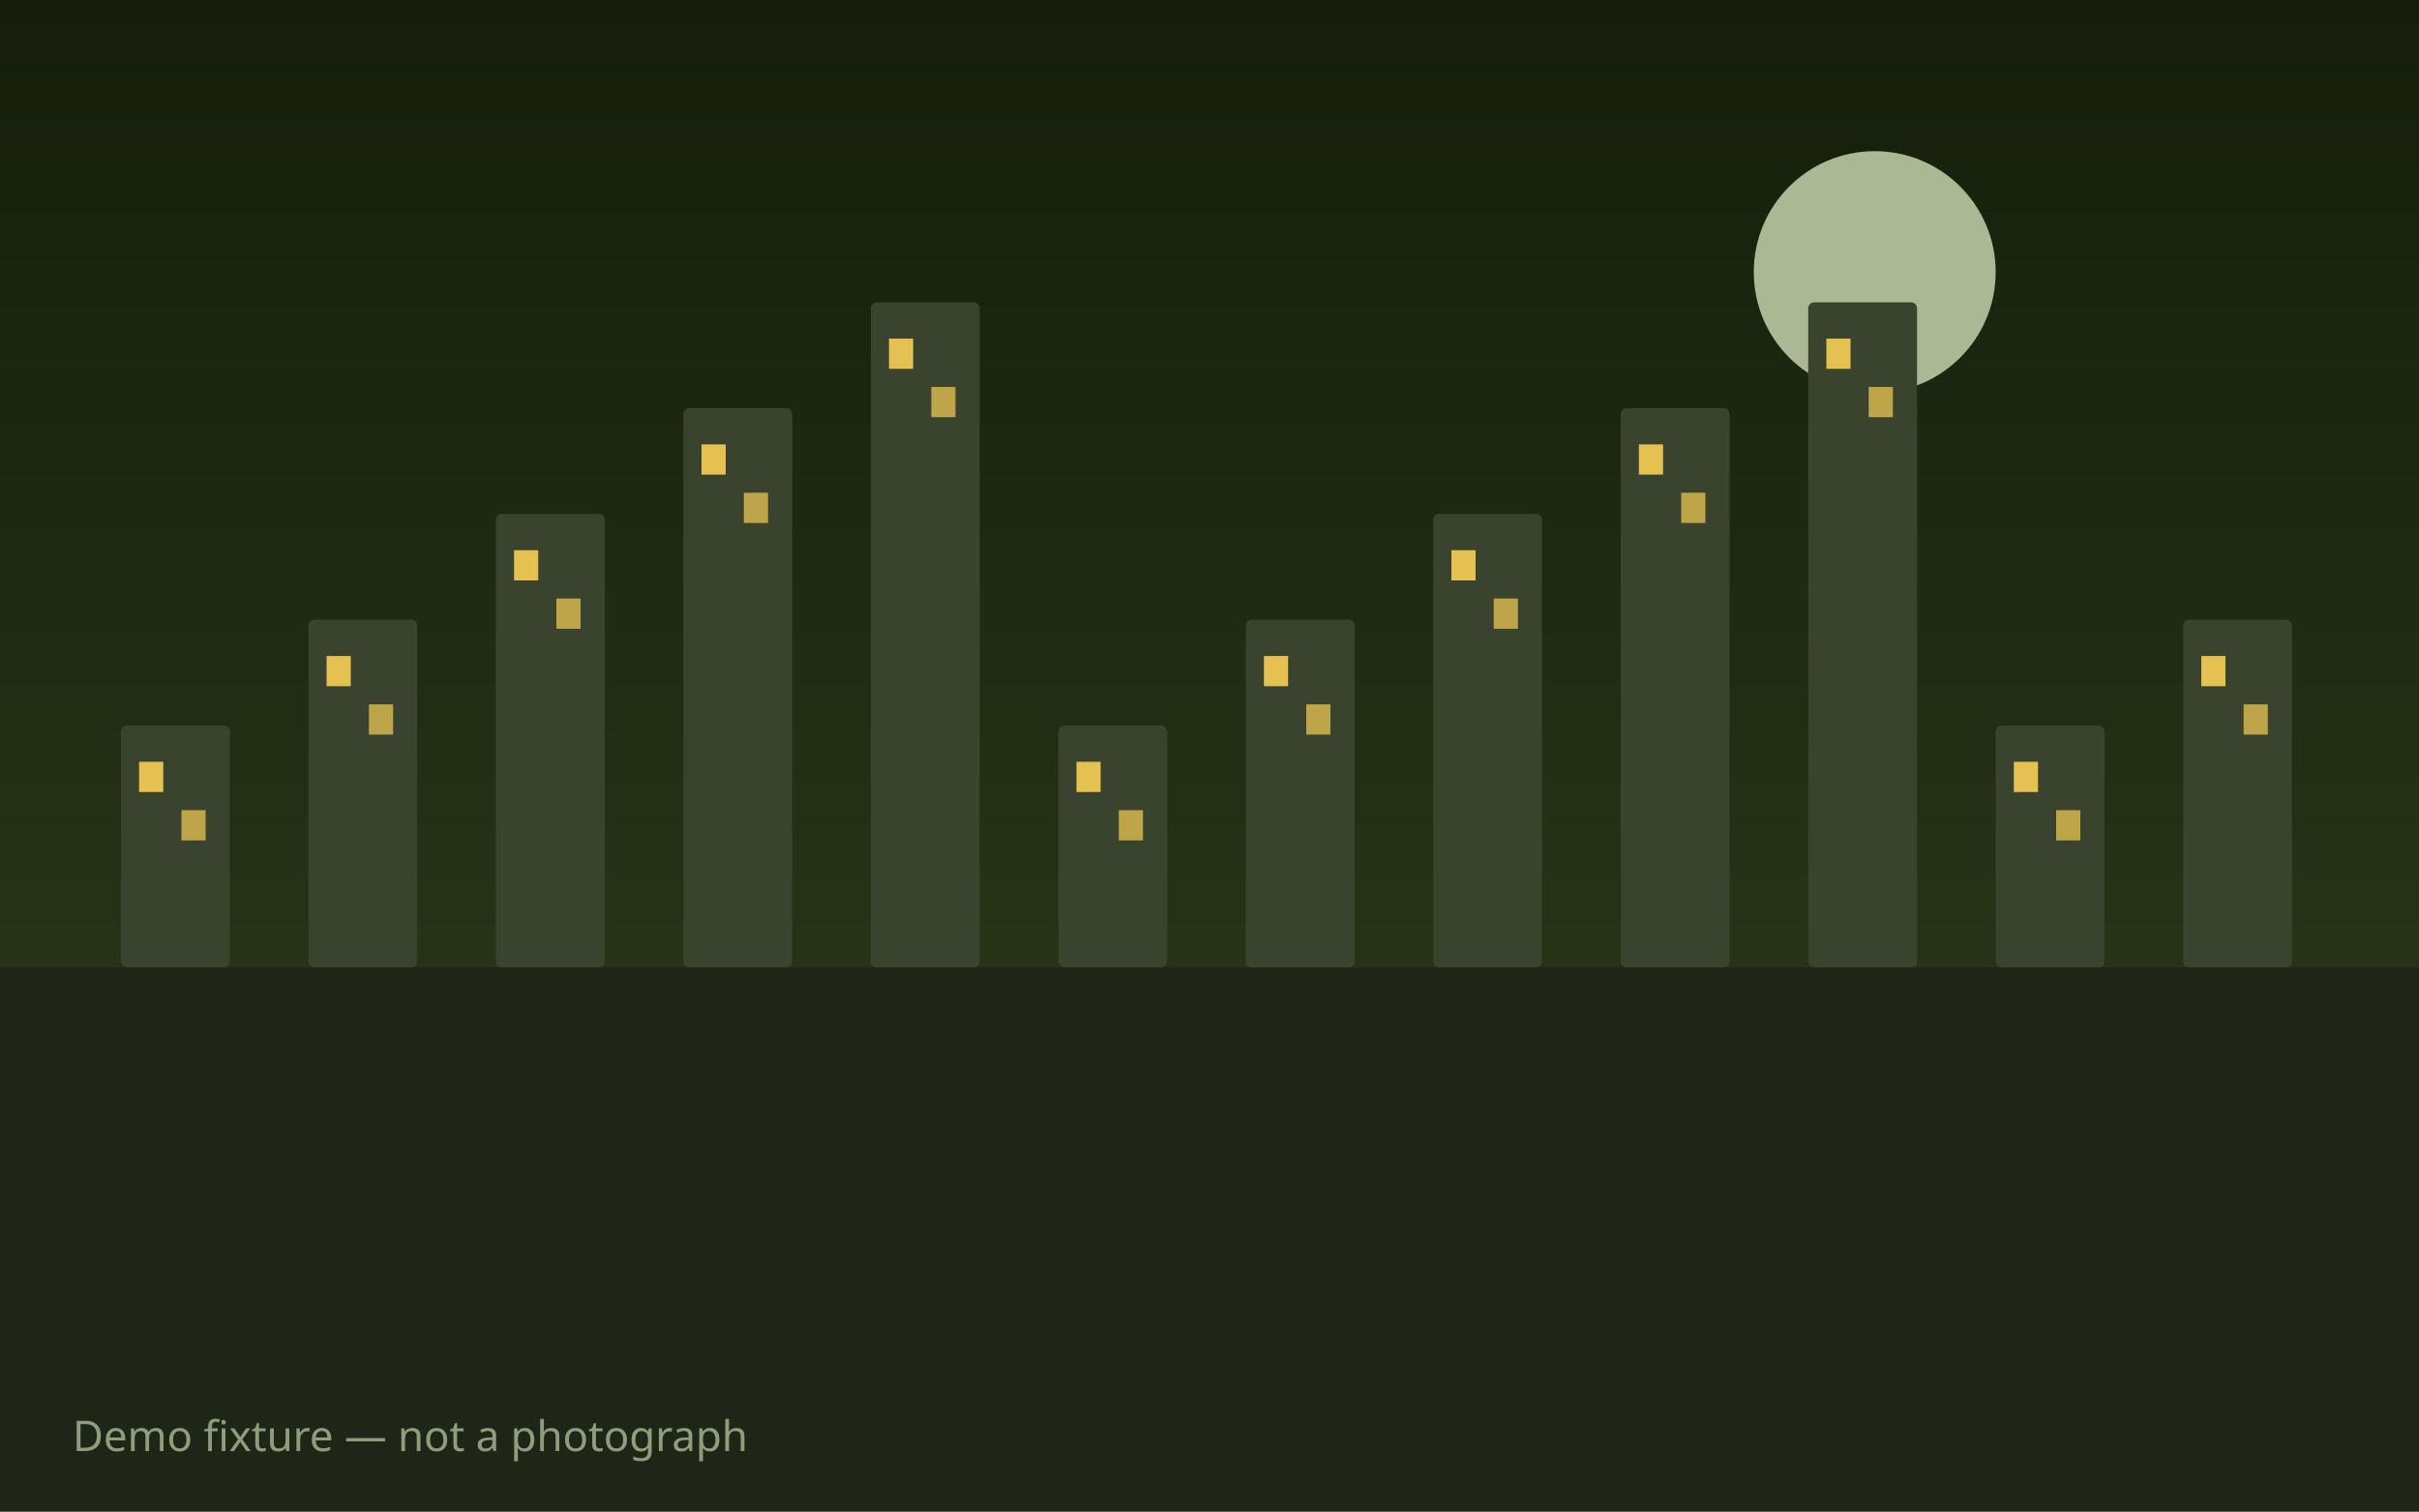
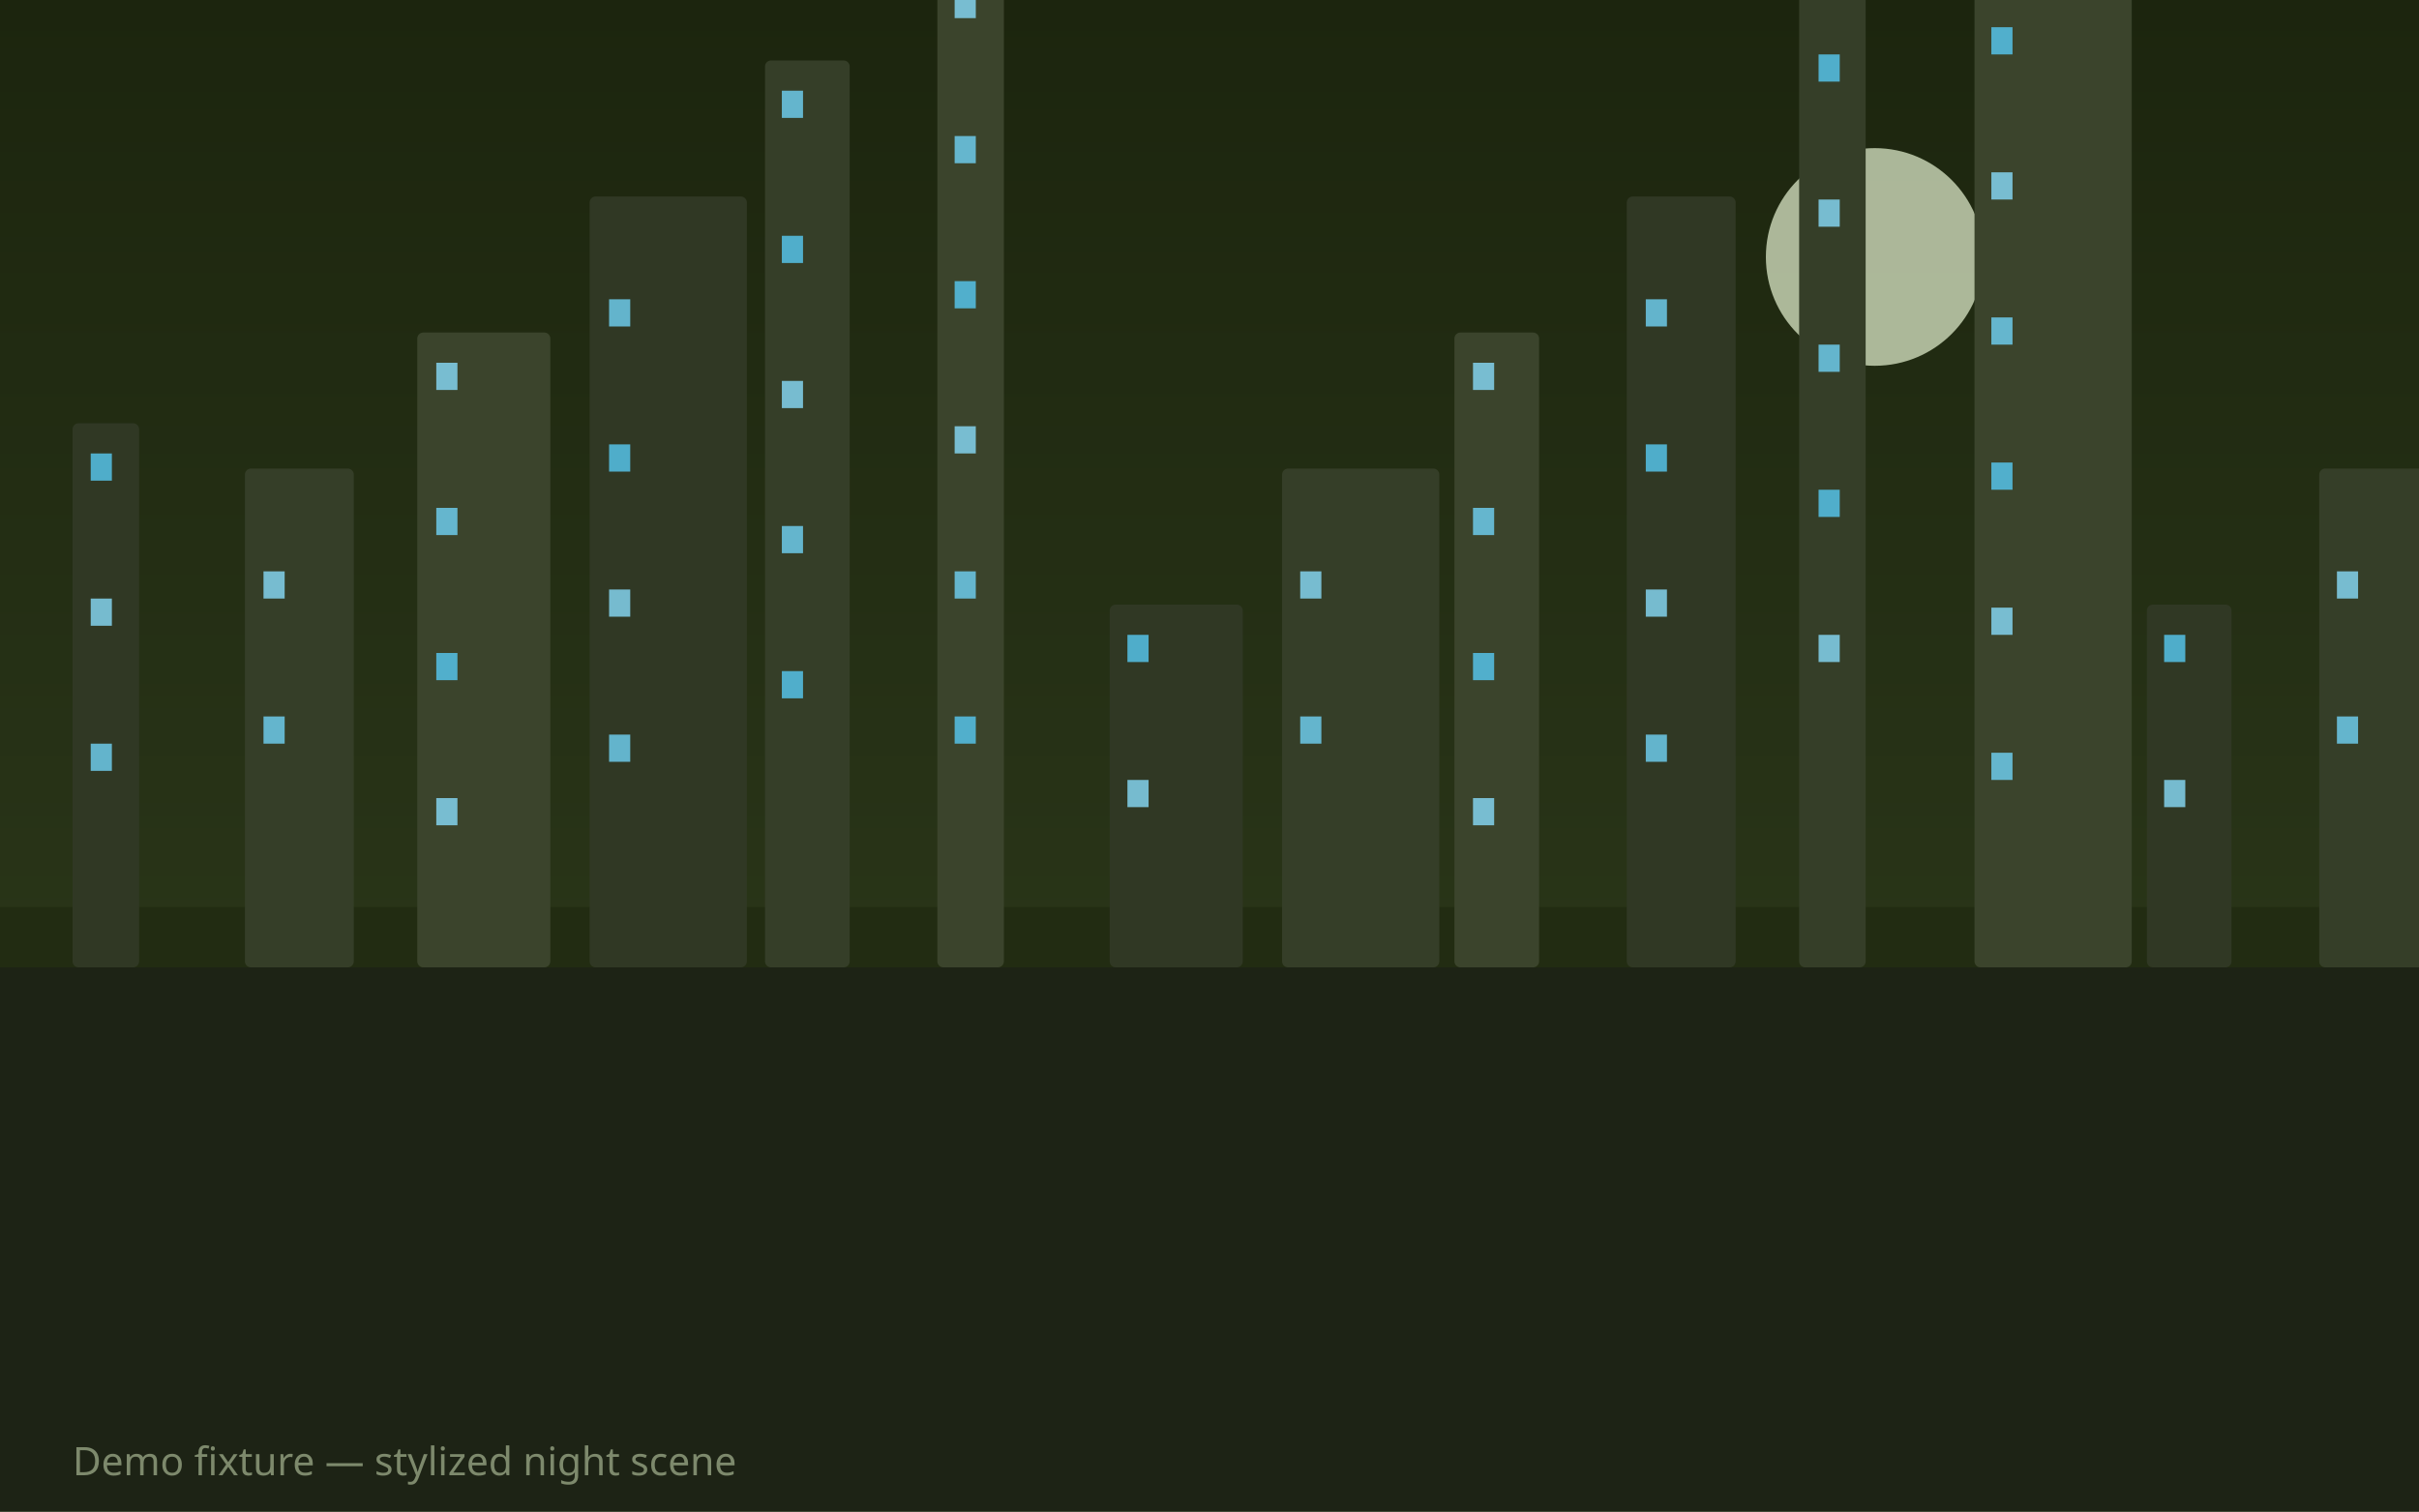
- <svg xmlns="http://www.w3.org/2000/svg" viewBox="0 0 800 500" role="img" aria-label="Demo night scene">
+ <svg xmlns="http://www.w3.org/2000/svg" width="800" height="500" viewBox="0 0 800 500" role="img" aria-label="Demo night scene">
  <defs>
    <linearGradient id="sky-aad-13" x1="0" y1="0" x2="0" y2="1">
-       <stop offset="0%" stop-color="hsl(84, 45%, 8%)" />
+       <stop offset="0%" stop-color="hsl(84, 45%, 10%)" />
      <stop offset="100%" stop-color="hsl(84, 35%, 18%)" />
    </linearGradient>
  </defs>
  <rect width="800" height="500" fill="url(#sky-aad-13)" />
-   <circle cx="620" cy="90" r="40" fill="hsl(84, 30%, 75%)" opacity="0.85" />
-   <rect y="320" width="800" height="180" fill="hsl(84, 25%, 12%)" />
-   <rect x="40" y="240" width="36" height="80" fill="hsl(84, 20%, 22%)" rx="2" />
-   <rect x="46" y="252" width="8" height="10" fill="hsl(45, 90%, 65%)" opacity="0.9" />
-   <rect x="60" y="268" width="8" height="10" fill="hsl(45, 90%, 65%)" opacity="0.7" />
-   <rect x="102" y="205" width="36" height="115" fill="hsl(84, 20%, 22%)" rx="2" />
-   <rect x="108" y="217" width="8" height="10" fill="hsl(45, 90%, 65%)" opacity="0.9" />
-   <rect x="122" y="233" width="8" height="10" fill="hsl(45, 90%, 65%)" opacity="0.7" />
-   <rect x="164" y="170" width="36" height="150" fill="hsl(84, 20%, 22%)" rx="2" />
-   <rect x="170" y="182" width="8" height="10" fill="hsl(45, 90%, 65%)" opacity="0.9" />
-   <rect x="184" y="198" width="8" height="10" fill="hsl(45, 90%, 65%)" opacity="0.7" />
-   <rect x="226" y="135" width="36" height="185" fill="hsl(84, 20%, 22%)" rx="2" />
-   <rect x="232" y="147" width="8" height="10" fill="hsl(45, 90%, 65%)" opacity="0.9" />
-   <rect x="246" y="163" width="8" height="10" fill="hsl(45, 90%, 65%)" opacity="0.7" />
-   <rect x="288" y="100" width="36" height="220" fill="hsl(84, 20%, 22%)" rx="2" />
-   <rect x="294" y="112" width="8" height="10" fill="hsl(45, 90%, 65%)" opacity="0.9" />
-   <rect x="308" y="128" width="8" height="10" fill="hsl(45, 90%, 65%)" opacity="0.7" />
-   <rect x="350" y="240" width="36" height="80" fill="hsl(84, 20%, 22%)" rx="2" />
-   <rect x="356" y="252" width="8" height="10" fill="hsl(45, 90%, 65%)" opacity="0.9" />
-   <rect x="370" y="268" width="8" height="10" fill="hsl(45, 90%, 65%)" opacity="0.7" />
-   <rect x="412" y="205" width="36" height="115" fill="hsl(84, 20%, 22%)" rx="2" />
-   <rect x="418" y="217" width="8" height="10" fill="hsl(45, 90%, 65%)" opacity="0.9" />
-   <rect x="432" y="233" width="8" height="10" fill="hsl(45, 90%, 65%)" opacity="0.7" />
-   <rect x="474" y="170" width="36" height="150" fill="hsl(84, 20%, 22%)" rx="2" />
-   <rect x="480" y="182" width="8" height="10" fill="hsl(45, 90%, 65%)" opacity="0.9" />
-   <rect x="494" y="198" width="8" height="10" fill="hsl(45, 90%, 65%)" opacity="0.7" />
-   <rect x="536" y="135" width="36" height="185" fill="hsl(84, 20%, 22%)" rx="2" />
-   <rect x="542" y="147" width="8" height="10" fill="hsl(45, 90%, 65%)" opacity="0.9" />
-   <rect x="556" y="163" width="8" height="10" fill="hsl(45, 90%, 65%)" opacity="0.7" />
-   <rect x="598" y="100" width="36" height="220" fill="hsl(84, 20%, 22%)" rx="2" />
-   <rect x="604" y="112" width="8" height="10" fill="hsl(45, 90%, 65%)" opacity="0.9" />
-   <rect x="618" y="128" width="8" height="10" fill="hsl(45, 90%, 65%)" opacity="0.7" />
-   <rect x="660" y="240" width="36" height="80" fill="hsl(84, 20%, 22%)" rx="2" />
-   <rect x="666" y="252" width="8" height="10" fill="hsl(45, 90%, 65%)" opacity="0.9" />
-   <rect x="680" y="268" width="8" height="10" fill="hsl(45, 90%, 65%)" opacity="0.7" />
-   <rect x="722" y="205" width="36" height="115" fill="hsl(84, 20%, 22%)" rx="2" />
-   <rect x="728" y="217" width="8" height="10" fill="hsl(45, 90%, 65%)" opacity="0.9" />
-   <rect x="742" y="233" width="8" height="10" fill="hsl(45, 90%, 65%)" opacity="0.7" />
-   <text x="24" y="480" fill="hsl(84, 15%, 55%)" font-family="system-ui,sans-serif" font-size="14">Demo fixture — not a photograph</text>
+   <circle cx="620" cy="85" r="36" fill="hsl(84, 28%, 78%)" opacity="0.82" />
+   <path d="M0 350 Q200 310 400 340 T800 330 L800 500 L0 500 Z" fill="hsl(84, 40%, 12%)" opacity="0.75" />
+   <rect y="300" width="800" height="120" fill="hsl(84, 40%, 12%)" opacity="0.9" />
+   <ellipse cx="80" cy="360" rx="40" ry="6" fill="hsl(84, 25%, 22%)" opacity="0.35" />
+   <ellipse cx="175" cy="360" rx="40" ry="6" fill="hsl(84, 25%, 22%)" opacity="0.35" />
+   <ellipse cx="270" cy="360" rx="40" ry="6" fill="hsl(84, 25%, 22%)" opacity="0.35" />
+   <ellipse cx="365" cy="360" rx="40" ry="6" fill="hsl(84, 25%, 22%)" opacity="0.35" />
+   <ellipse cx="460" cy="360" rx="40" ry="6" fill="hsl(84, 25%, 22%)" opacity="0.35" />
+   <ellipse cx="555" cy="360" rx="40" ry="6" fill="hsl(84, 25%, 22%)" opacity="0.35" />
+   <ellipse cx="650" cy="360" rx="40" ry="6" fill="hsl(84, 25%, 22%)" opacity="0.35" />
+   <ellipse cx="745" cy="360" rx="40" ry="6" fill="hsl(84, 25%, 22%)" opacity="0.35" />
+   <rect y="320" width="800" height="180" fill="hsl(84, 25%, 11%)" />
+   <rect x="24" y="140" width="22" height="180" fill="hsl(84, 22%, 18%)" rx="2" />
+   <rect x="30" y="150" width="7" height="9" fill="hsl(195, 75%, 62%)" opacity="0.85" />
+   <rect x="30" y="198" width="7" height="9" fill="hsl(195, 75%, 72%)" opacity="0.85" />
+   <rect x="30" y="246" width="7" height="9" fill="hsl(195, 75%, 67%)" opacity="0.85" />
+   <rect x="81" y="155" width="36" height="165" fill="hsl(84, 22%, 20%)" rx="2" />
+   <rect x="87.143" y="189" width="7" height="9" fill="hsl(195, 75%, 72%)" opacity="0.85" />
+   <rect x="87.143" y="237" width="7" height="9" fill="hsl(195, 75%, 67%)" opacity="0.85" />
+   <rect x="138" y="110" width="44" height="210" fill="hsl(84, 22%, 22%)" rx="2" />
+   <rect x="144.286" y="120" width="7" height="9" fill="hsl(195, 75%, 72%)" opacity="0.85" />
+   <rect x="144.286" y="168" width="7" height="9" fill="hsl(195, 75%, 67%)" opacity="0.85" />
+   <rect x="144.286" y="216" width="7" height="9" fill="hsl(195, 75%, 62%)" opacity="0.85" />
+   <rect x="144.286" y="264" width="7" height="9" fill="hsl(195, 75%, 72%)" opacity="0.85" />
+   <rect x="195" y="65" width="52" height="255" fill="hsl(84, 22%, 18%)" rx="2" />
+   <rect x="201.429" y="99" width="7" height="9" fill="hsl(195, 75%, 67%)" opacity="0.85" />
+   <rect x="201.429" y="147" width="7" height="9" fill="hsl(195, 75%, 62%)" opacity="0.85" />
+   <rect x="201.429" y="195" width="7" height="9" fill="hsl(195, 75%, 72%)" opacity="0.85" />
+   <rect x="201.429" y="243" width="7" height="9" fill="hsl(195, 75%, 67%)" opacity="0.85" />
+   <rect x="253" y="20" width="28" height="300" fill="hsl(84, 22%, 20%)" rx="2" />
+   <rect x="258.571" y="30" width="7" height="9" fill="hsl(195, 75%, 67%)" opacity="0.85" />
+   <rect x="258.571" y="78" width="7" height="9" fill="hsl(195, 75%, 62%)" opacity="0.85" />
+   <rect x="258.571" y="126" width="7" height="9" fill="hsl(195, 75%, 72%)" opacity="0.85" />
+   <rect x="258.571" y="174" width="7" height="9" fill="hsl(195, 75%, 67%)" opacity="0.85" />
+   <rect x="258.571" y="222" width="7" height="9" fill="hsl(195, 75%, 62%)" opacity="0.85" />
+   <rect x="310" y="-85" width="22" height="405" fill="hsl(84, 22%, 22%)" rx="2" />
+   <rect x="315.714" y="-51" width="7" height="9" fill="hsl(195, 75%, 62%)" opacity="0.85" />
+   <rect x="315.714" y="-3" width="7" height="9" fill="hsl(195, 75%, 72%)" opacity="0.85" />
+   <rect x="315.714" y="45" width="7" height="9" fill="hsl(195, 75%, 67%)" opacity="0.85" />
+   <rect x="315.714" y="93" width="7" height="9" fill="hsl(195, 75%, 62%)" opacity="0.85" />
+   <rect x="315.714" y="141" width="7" height="9" fill="hsl(195, 75%, 72%)" opacity="0.85" />
+   <rect x="315.714" y="189" width="7" height="9" fill="hsl(195, 75%, 67%)" opacity="0.85" />
+   <rect x="315.714" y="237" width="7" height="9" fill="hsl(195, 75%, 62%)" opacity="0.85" />
+   <rect x="367" y="200" width="44" height="120" fill="hsl(84, 22%, 18%)" rx="2" />
+   <rect x="372.857" y="210" width="7" height="9" fill="hsl(195, 75%, 62%)" opacity="0.85" />
+   <rect x="372.857" y="258" width="7" height="9" fill="hsl(195, 75%, 72%)" opacity="0.85" />
+   <rect x="424" y="155" width="52" height="165" fill="hsl(84, 22%, 20%)" rx="2" />
+   <rect x="430" y="189" width="7" height="9" fill="hsl(195, 75%, 72%)" opacity="0.85" />
+   <rect x="430" y="237" width="7" height="9" fill="hsl(195, 75%, 67%)" opacity="0.85" />
+   <rect x="481" y="110" width="28" height="210" fill="hsl(84, 22%, 22%)" rx="2" />
+   <rect x="487.143" y="120" width="7" height="9" fill="hsl(195, 75%, 72%)" opacity="0.85" />
+   <rect x="487.143" y="168" width="7" height="9" fill="hsl(195, 75%, 67%)" opacity="0.85" />
+   <rect x="487.143" y="216" width="7" height="9" fill="hsl(195, 75%, 62%)" opacity="0.85" />
+   <rect x="487.143" y="264" width="7" height="9" fill="hsl(195, 75%, 72%)" opacity="0.85" />
+   <rect x="538" y="65" width="36" height="255" fill="hsl(84, 22%, 18%)" rx="2" />
+   <rect x="544.286" y="99" width="7" height="9" fill="hsl(195, 75%, 67%)" opacity="0.85" />
+   <rect x="544.286" y="147" width="7" height="9" fill="hsl(195, 75%, 62%)" opacity="0.85" />
+   <rect x="544.286" y="195" width="7" height="9" fill="hsl(195, 75%, 72%)" opacity="0.85" />
+   <rect x="544.286" y="243" width="7" height="9" fill="hsl(195, 75%, 67%)" opacity="0.85" />
+   <rect x="595" y="-40" width="22" height="360" fill="hsl(84, 22%, 20%)" rx="2" />
+   <rect x="601.429" y="-30" width="7" height="9" fill="hsl(195, 75%, 67%)" opacity="0.85" />
+   <rect x="601.429" y="18" width="7" height="9" fill="hsl(195, 75%, 62%)" opacity="0.85" />
+   <rect x="601.429" y="66" width="7" height="9" fill="hsl(195, 75%, 72%)" opacity="0.85" />
+   <rect x="601.429" y="114" width="7" height="9" fill="hsl(195, 75%, 67%)" opacity="0.85" />
+   <rect x="601.429" y="162" width="7" height="9" fill="hsl(195, 75%, 62%)" opacity="0.85" />
+   <rect x="601.429" y="210" width="7" height="9" fill="hsl(195, 75%, 72%)" opacity="0.85" />
+   <rect x="653" y="-25" width="52" height="345" fill="hsl(84, 22%, 22%)" rx="2" />
+   <rect x="658.571" y="9" width="7" height="9" fill="hsl(195, 75%, 62%)" opacity="0.85" />
+   <rect x="658.571" y="57" width="7" height="9" fill="hsl(195, 75%, 72%)" opacity="0.85" />
+   <rect x="658.571" y="105" width="7" height="9" fill="hsl(195, 75%, 67%)" opacity="0.85" />
+   <rect x="658.571" y="153" width="7" height="9" fill="hsl(195, 75%, 62%)" opacity="0.85" />
+   <rect x="658.571" y="201" width="7" height="9" fill="hsl(195, 75%, 72%)" opacity="0.85" />
+   <rect x="658.571" y="249" width="7" height="9" fill="hsl(195, 75%, 67%)" opacity="0.85" />
+   <rect x="710" y="200" width="28" height="120" fill="hsl(84, 22%, 18%)" rx="2" />
+   <rect x="715.714" y="210" width="7" height="9" fill="hsl(195, 75%, 62%)" opacity="0.85" />
+   <rect x="715.714" y="258" width="7" height="9" fill="hsl(195, 75%, 72%)" opacity="0.85" />
+   <rect x="767" y="155" width="36" height="165" fill="hsl(84, 22%, 20%)" rx="2" />
+   <rect x="772.857" y="189" width="7" height="9" fill="hsl(195, 75%, 72%)" opacity="0.85" />
+   <rect x="772.857" y="237" width="7" height="9" fill="hsl(195, 75%, 67%)" opacity="0.85" />
+   <text x="24" y="488" fill="hsl(84, 12%, 48%)" font-family="system-ui,sans-serif" font-size="13">Demo fixture — stylized night scene</text>
</svg>
